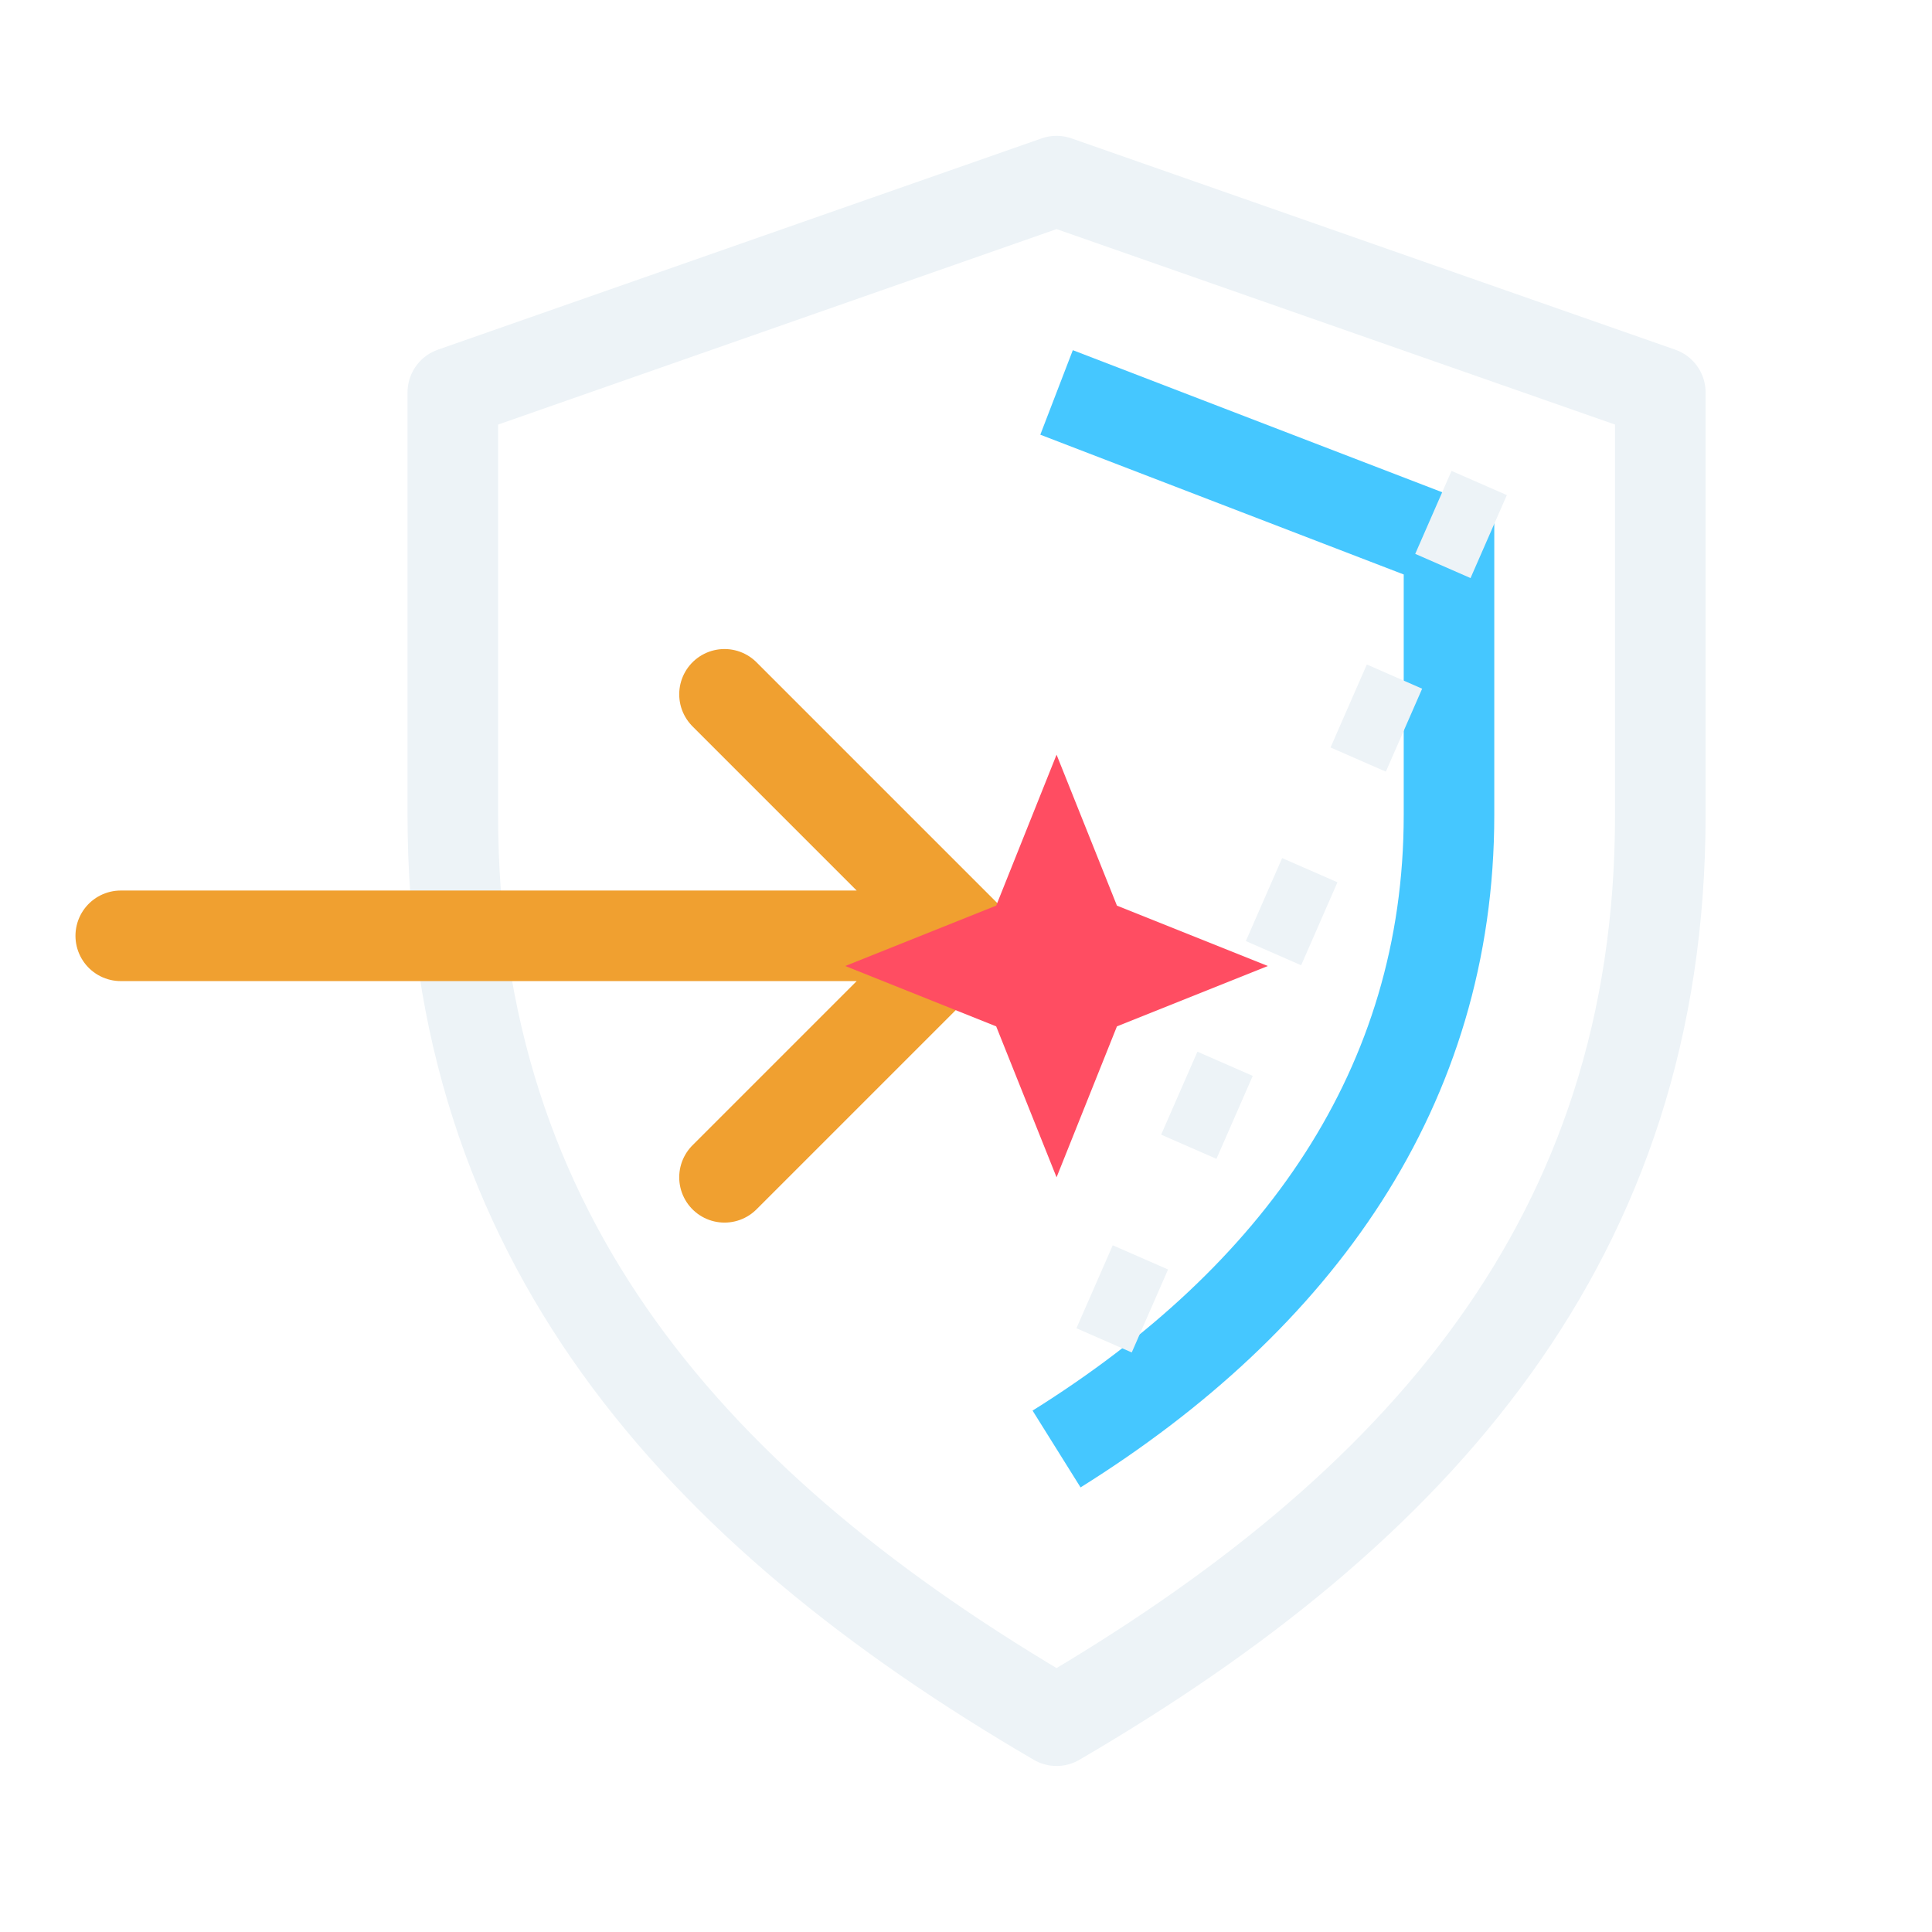
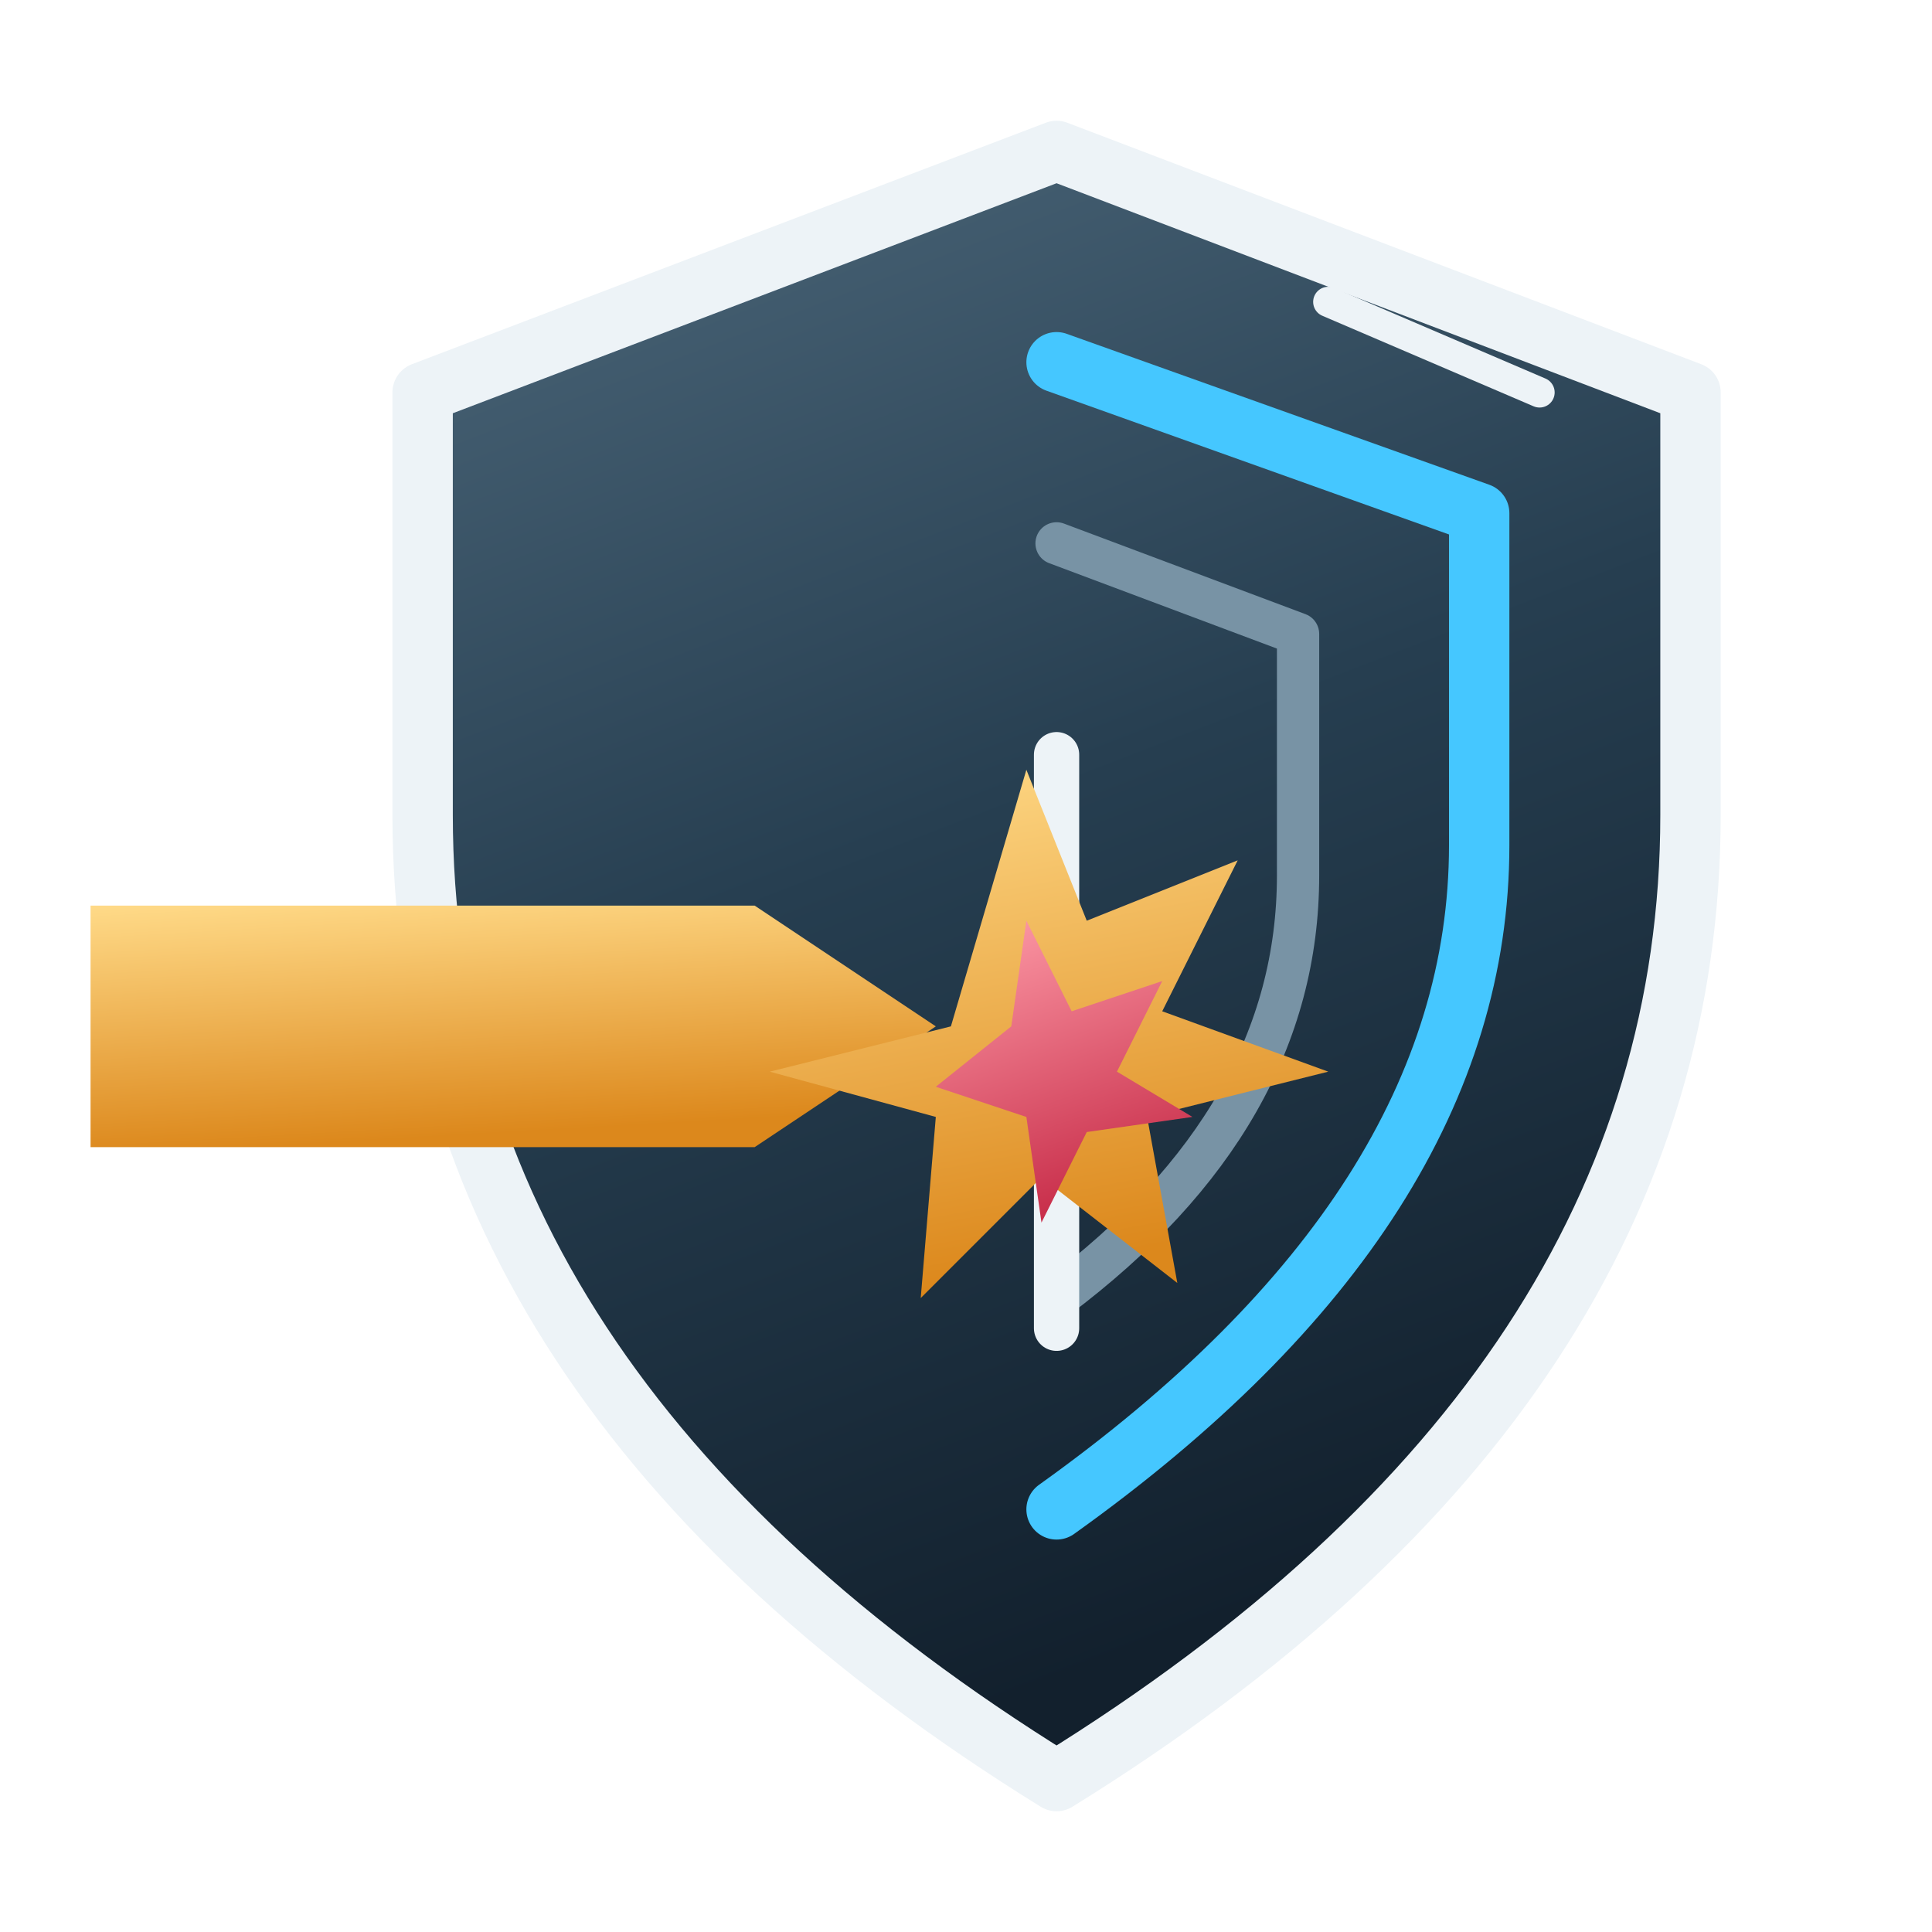
- <svg xmlns="http://www.w3.org/2000/svg" viewBox="0 0 64 64" role="img" aria-label="Armor inspection">
-   <path d="m35 6 20 7v14c0 14-8 23-20 30-12-7-20-16-20-30V13Z" fill="none" stroke="#edf3f7" stroke-width="3" stroke-linejoin="round" />
-   <path d="m35 13 13 5v9c0 9-5 16-13 21" fill="none" stroke="#45c7ff" stroke-width="3" />
-   <path d="M4 31h28m-8-8 8 8-8 8" fill="none" stroke="#f0a030" stroke-width="3" stroke-linecap="round" stroke-linejoin="round" />
-   <path d="m35 25 2 5 5 2-5 2-2 5-2-5-5-2 5-2Z" fill="#ff4d62" />
-   <path d="M49 16 35 48" stroke="#edf3f7" stroke-width="2" stroke-dasharray="3 4" />
+ <svg xmlns="http://www.w3.org/2000/svg" viewBox="0 0 64 64" role="img" aria-label="Layered armor and shell penetration">
+   <defs>
+     <linearGradient id="steel" x2=".3" y2="1">
+       <stop stop-color="#4d687b" />
+       <stop offset=".5" stop-color="#263e50" />
+       <stop offset="1" stop-color="#12202d" />
+     </linearGradient>
+     <linearGradient id="cyan" x2=".3" y2="1">
+       <stop stop-color="#99e7ff" />
+       <stop offset="1" stop-color="#2385b3" />
+     </linearGradient>
+     <linearGradient id="amber" x2=".2" y2="1">
+       <stop stop-color="#ffda88" />
+       <stop offset="1" stop-color="#dc881c" />
+     </linearGradient>
+     <linearGradient id="red" x2=".3" y2="1">
+       <stop stop-color="#ff9eaa" />
+       <stop offset="1" stop-color="#c9304c" />
+     </linearGradient>
+   </defs>
+   <g stroke-linecap="round" stroke-linejoin="round">
+     <path d="M35 5 56 13V27Q56 46 35 59Q14 46 14 27V13Z" fill="url(#steel)" stroke="#edf3f7" stroke-width="2" />
+     <path d="M35 12 49 17V28Q49 40 35 50" fill="none" stroke="#45c7ff" stroke-width="2" />
+     <path d="M35 18 43 21V29Q43 37 35 43" fill="none" stroke="#7893a5" stroke-width="1.4" />
+     <path d="M3 30H25L31 34 25 38H3Z" fill="url(#amber)" stroke="none" stroke-width="2" />
+     <path d="M35 25V44" fill="none" stroke="#edf3f7" stroke-width="1.5" />
+     <g transform="translate(18 17) scale(.5)">
+       <path d="m32 17 4 10 10-4-5 10 11 4-12 3 2 11-9-7-8 8 1-12-11-3 12-3Z" fill="url(#amber)" stroke="none" stroke-width="2" />
+       <path d="m32 27 3 6 6-2-3 6 5 3-7 1-3 6-1-7-6-2 5-4Z" fill="url(#red)" stroke="none" stroke-width="2" />
+     </g>
+     <path d="M44 10 51 13" fill="none" stroke="#edf3f7" stroke-width="1" />
+   </g>
</svg>
